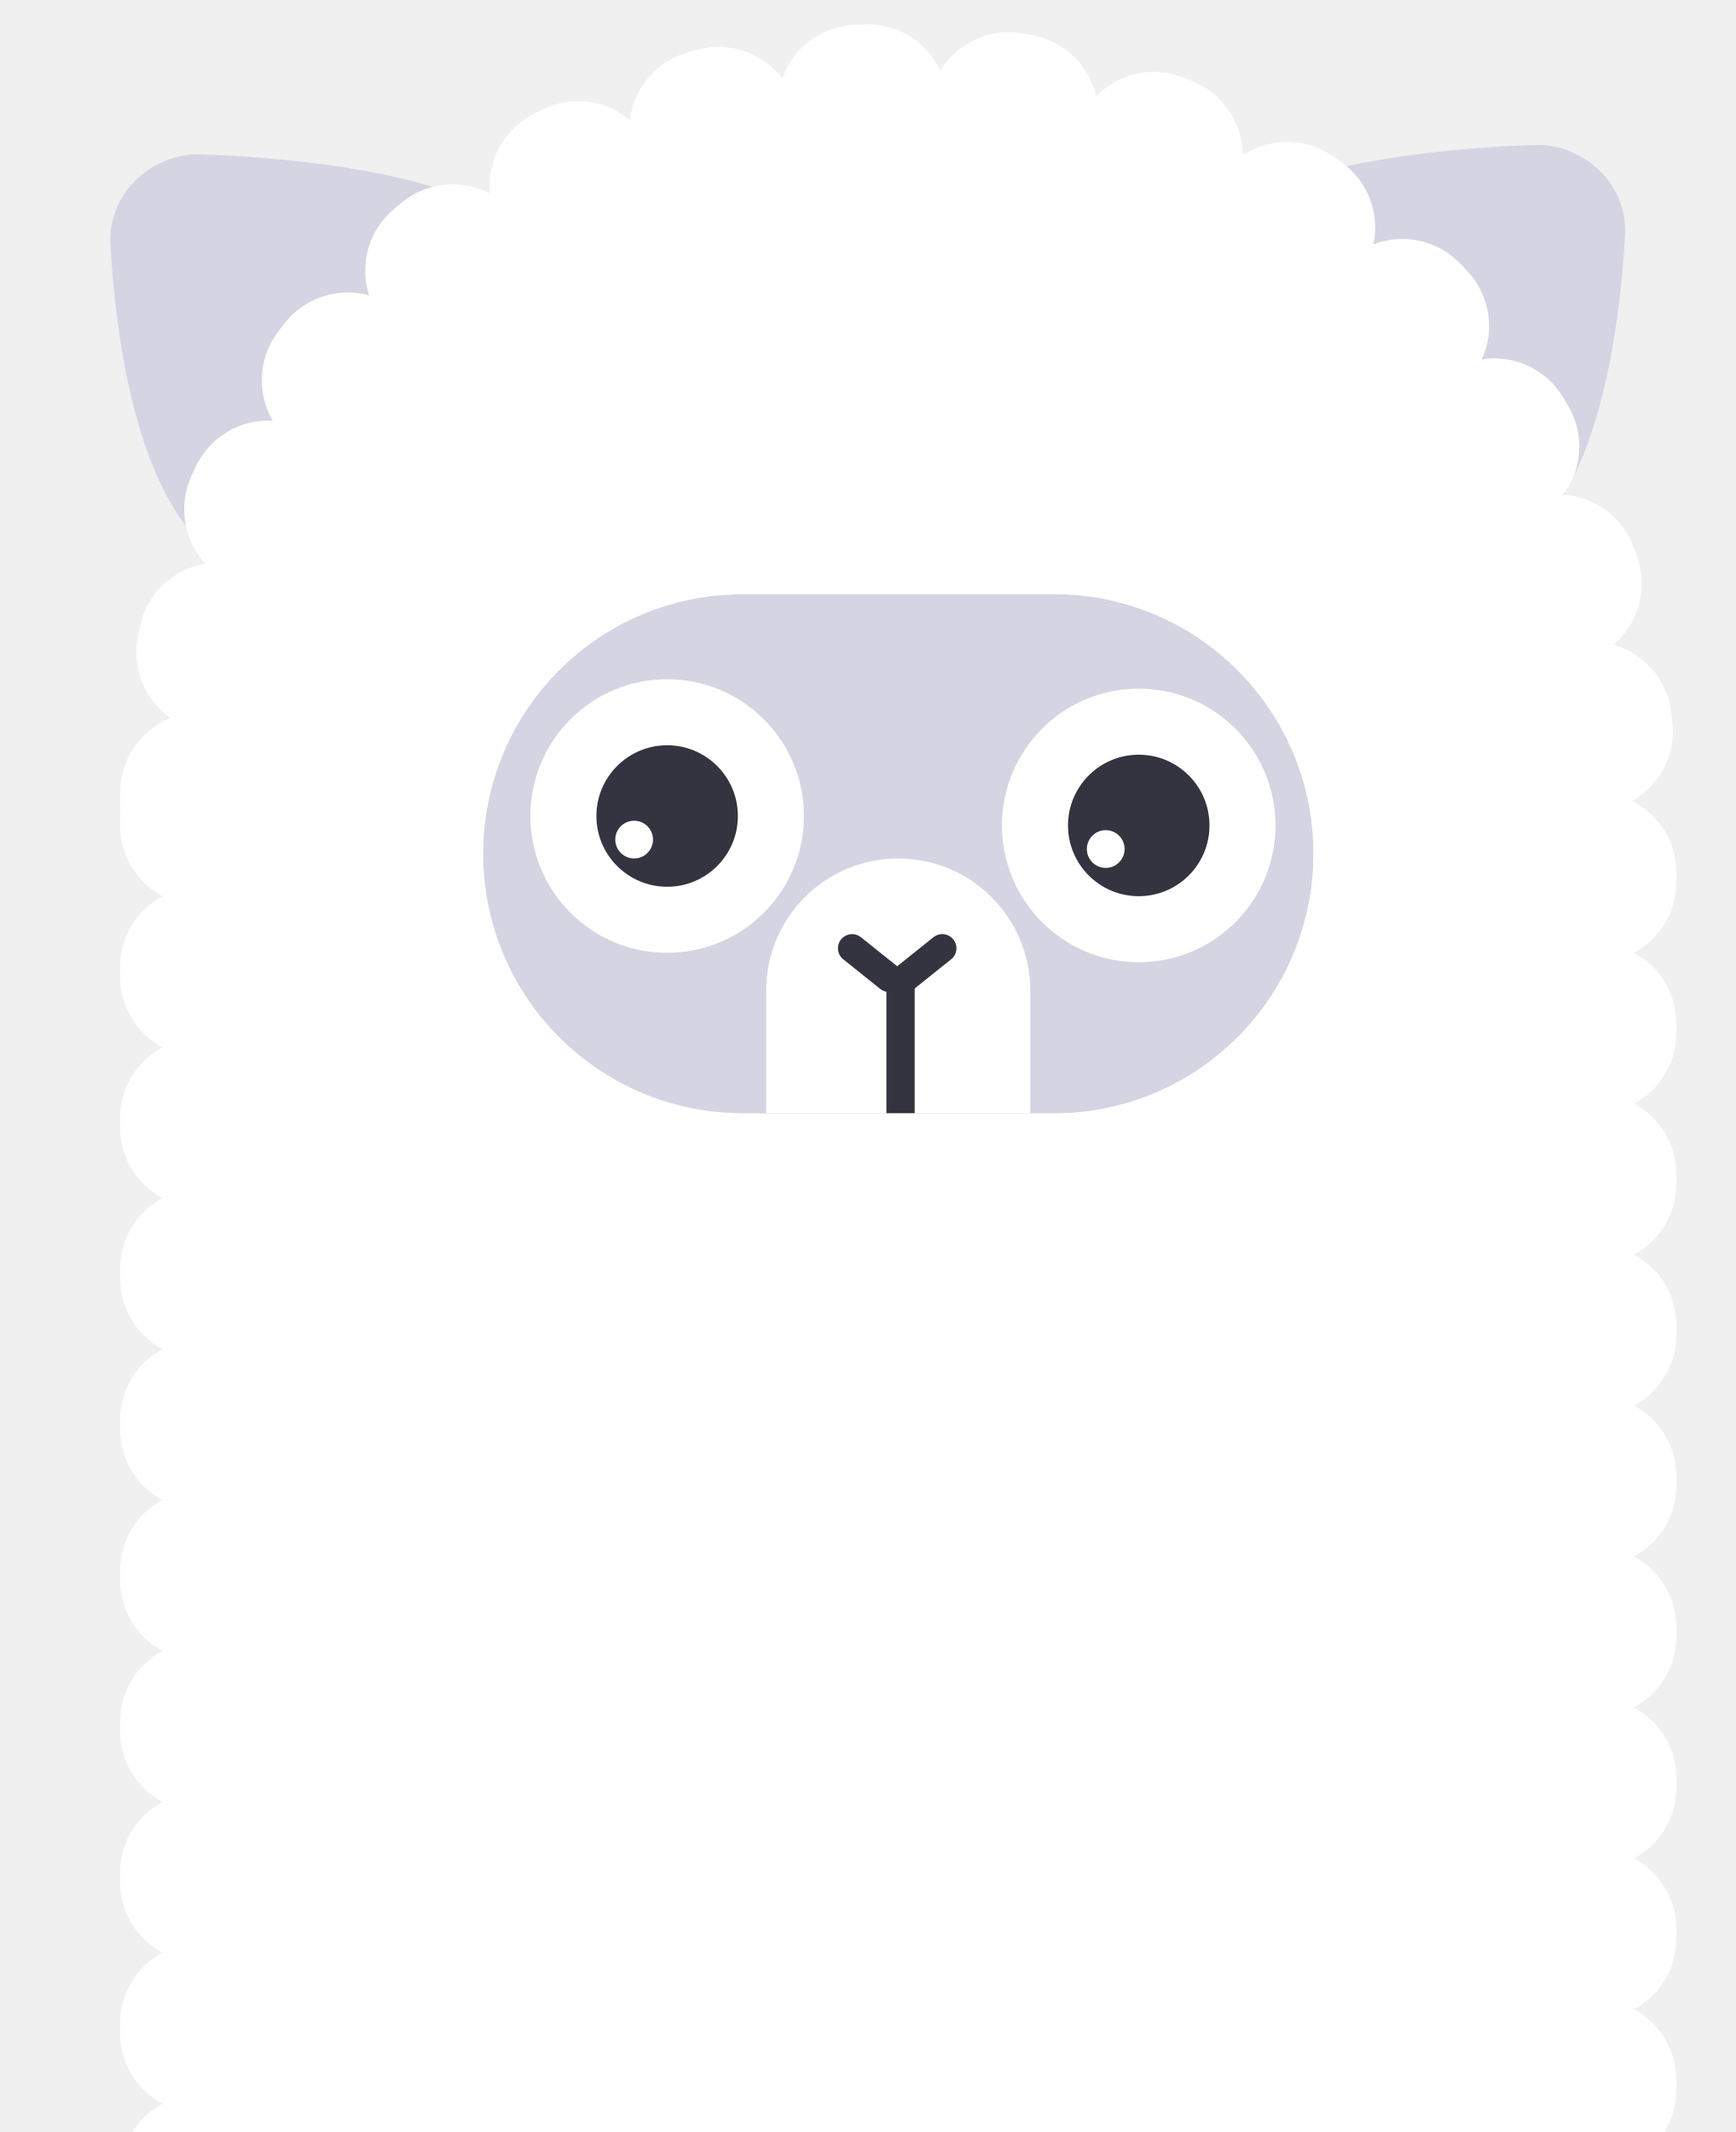
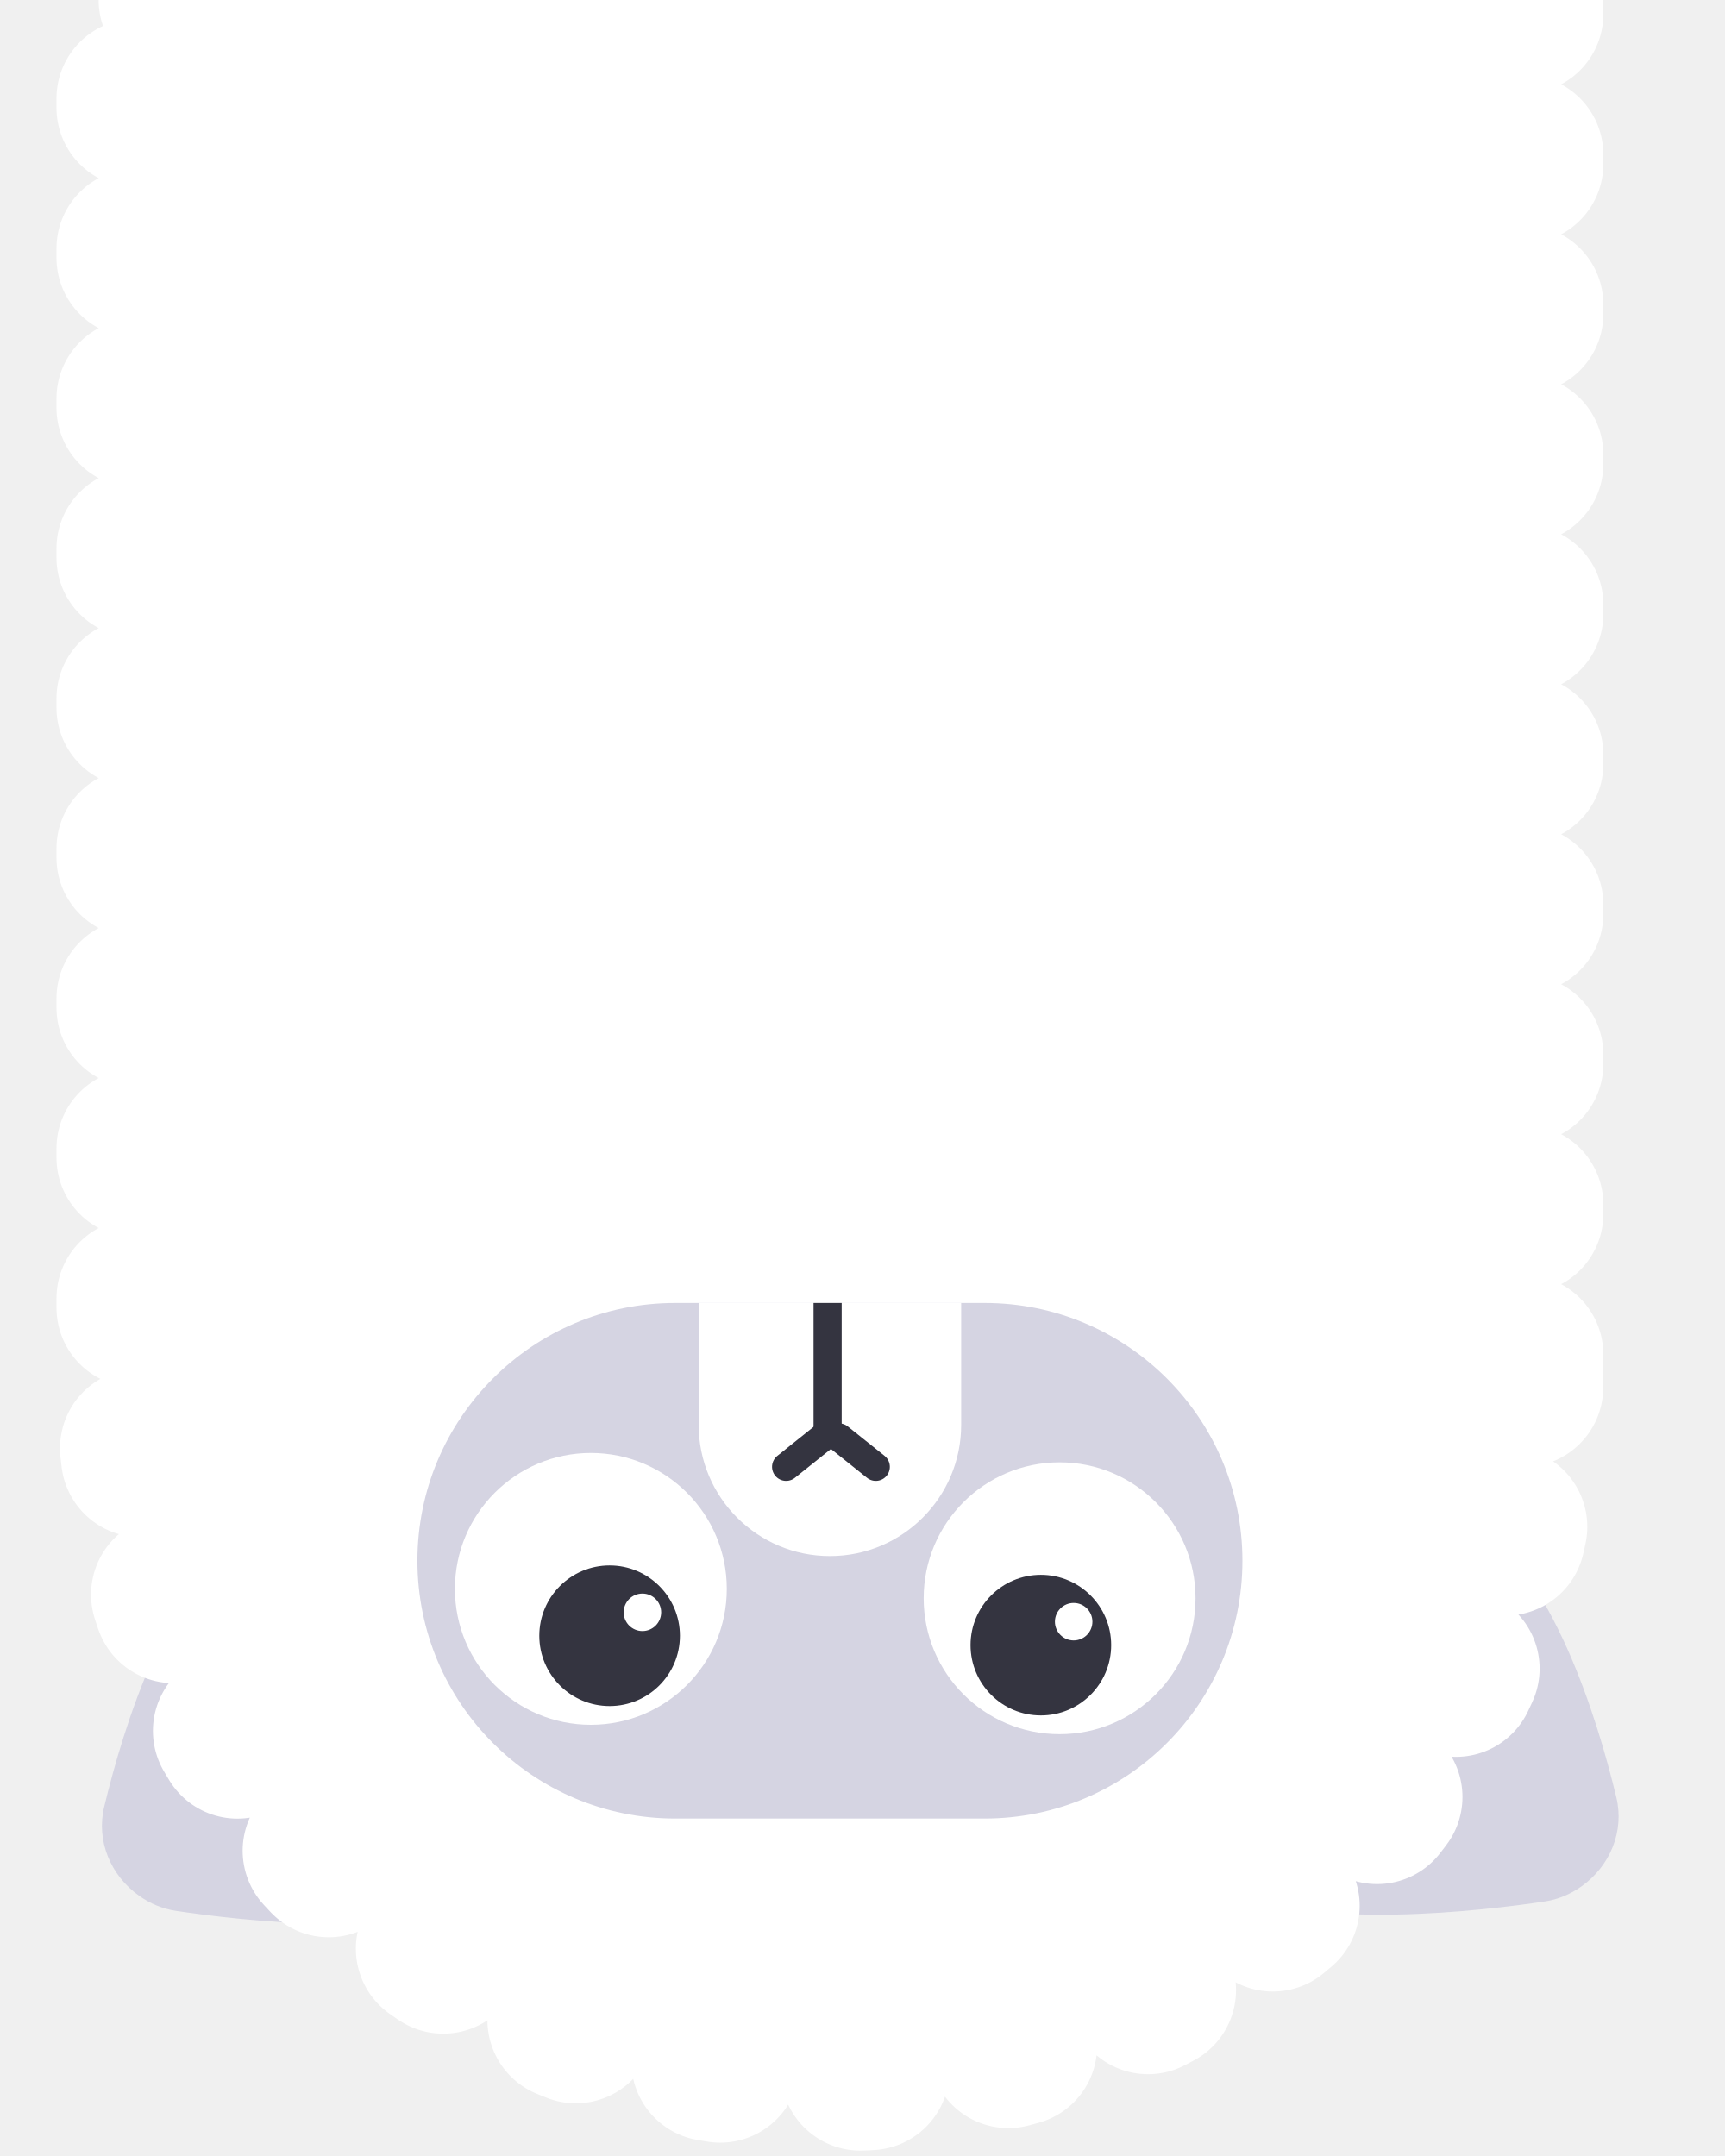
- <svg xmlns="http://www.w3.org/2000/svg" width="184" height="226" viewBox="0 0 184 226" fill="none">
-   <path d="M11.704 25.918C11.495 22.186 13.689 18.822 17.075 17.242V17.242C18.37 16.637 19.77 16.322 21.198 16.365C27.558 16.558 46.306 17.648 54.541 23.824C48.541 37.824 34.041 45.824 21.541 57.824C14.128 50.765 12.198 34.734 11.704 25.918Z" fill="#D5D4E2" />
-   <path d="M172.296 24.918C172.506 21.186 170.311 17.822 166.925 16.242V16.242C165.63 15.637 164.23 15.322 162.802 15.365C156.442 15.558 137.694 16.648 129.459 22.824C135.459 36.824 149.959 44.824 162.459 56.824C169.872 49.765 171.802 33.734 172.296 24.918Z" fill="#D5D4E2" />
-   <path d="M21.232 85C21.232 44.131 54.363 11 95.232 11V11C136.101 11 169.232 44.131 169.232 85L169.232 232L21.232 232L21.232 85Z" fill="white" stroke="white" stroke-width="17" stroke-linecap="round" stroke-linejoin="round" stroke-dasharray="1 15" />
-   <rect x="51.232" y="63" width="88" height="55" rx="27.5" fill="#D5D4E2" />
-   <rect x="52.232" y="63" width="87" height="55" rx="27.5" fill="#D5D4E2" />
-   <path d="M81.232 105C81.232 97.268 87.5 91 95.232 91V91C102.964 91 109.232 97.268 109.232 105V118H81.232V105Z" fill="white" />
-   <rect x="56.232" y="72" width="29" height="29" rx="14.5" fill="white" />
-   <rect x="106.232" y="73" width="29" height="29" rx="14.5" fill="white" />
-   <rect x="63.232" y="79" width="15" height="15" rx="7.5" fill="#343440" />
-   <rect width="4" height="4" rx="2" transform="matrix(1 0 0 -1 65.2324 91)" fill="white" />
-   <rect x="113.232" y="80" width="15" height="15" rx="7.5" fill="#343440" />
-   <rect width="4" height="4" rx="2" transform="matrix(1 0 0 -1 115.232 92)" fill="white" />
-   <line x1="90.341" y1="100.521" x2="94.262" y2="103.657" stroke="#343440" stroke-width="3" stroke-linecap="round" />
-   <line x1="1.5" y1="-1.5" x2="6.521" y2="-1.5" transform="matrix(-0.780869 0.624695 0.624695 0.780869 102.012 100.755)" stroke="#343440" stroke-width="3" stroke-linecap="round" />
-   <line x1="95.477" y1="105.5" x2="95.477" y2="116.5" stroke="#343440" stroke-width="3" stroke-linecap="square" />
+ <svg xmlns="http://www.w3.org/2000/svg" width="184" height="230" viewBox="0 0 184 230" fill="none">
+   <path d="M172.411 191.746C173.286 195.379 171.73 199.082 168.682 201.243V201.243C167.516 202.07 166.195 202.631 164.782 202.844C158.491 203.795 139.851 206.082 130.643 201.482C134.036 186.633 146.868 176.164 157.015 162.118C165.573 167.735 170.345 183.16 172.411 191.746Z" fill="#D5D4E2" />
+   <path d="M11.114 192.746C10.24 196.379 11.795 200.082 14.844 202.243V202.243C16.009 203.07 17.33 203.631 18.743 203.844C25.035 204.795 43.674 207.082 52.883 202.482C49.489 187.633 36.657 177.164 26.51 163.118C17.953 168.735 13.181 184.16 11.114 192.746Z" fill="#D5D4E2" />
+   <path d="M162.525 147C162.525 187.869 129.394 221 88.525 221V221C47.656 221 14.525 187.869 14.525 147L14.525 0L162.525 0L162.525 147Z" fill="white" stroke="white" stroke-width="17" stroke-linecap="round" stroke-linejoin="round" stroke-dasharray="1 15" />
+   <rect x="132.525" y="194" width="88" height="55" rx="27.5" transform="rotate(-180 132.525 194)" fill="#D5D4E2" />
+   <path d="M102.525 152C102.525 159.732 96.257 166 88.525 166V166C80.793 166 74.525 159.732 74.525 152L74.525 139L102.525 139L102.525 152Z" fill="white" />
+   <rect x="127.525" y="185" width="29" height="29" rx="14.5" transform="rotate(-180 127.525 185)" fill="white" />
+   <rect x="77.525" y="184" width="29" height="29" rx="14.5" transform="rotate(-180 77.5254 184)" fill="white" />
+   <rect x="118.525" y="183" width="15" height="15" rx="7.5" transform="rotate(-180 118.525 183)" fill="#343440" />
+   <rect width="4" height="4" rx="2" transform="matrix(-1 -8.74228e-08 -8.74228e-08 1 116.525 171)" fill="white" />
+   <rect x="72.525" y="182" width="15" height="15" rx="7.5" transform="rotate(-180 72.5254 182)" fill="#343440" />
+   <rect width="4" height="4" rx="2" transform="matrix(-1 -8.74228e-08 -8.74228e-08 1 70.5254 170)" fill="white" />
+   <line x1="93.417" y1="156.479" x2="89.496" y2="153.343" stroke="#343440" stroke-width="3" stroke-linecap="round" />
+   <line x1="1.5" y1="-1.5" x2="6.521" y2="-1.5" transform="matrix(0.780869 -0.624695 -0.624695 -0.780869 81.7441 156.245)" stroke="#343440" stroke-width="3" stroke-linecap="round" />
+   <line x1="88.279" y1="151.5" x2="88.279" y2="140.5" stroke="#343440" stroke-width="3" stroke-linecap="square" />
</svg>
